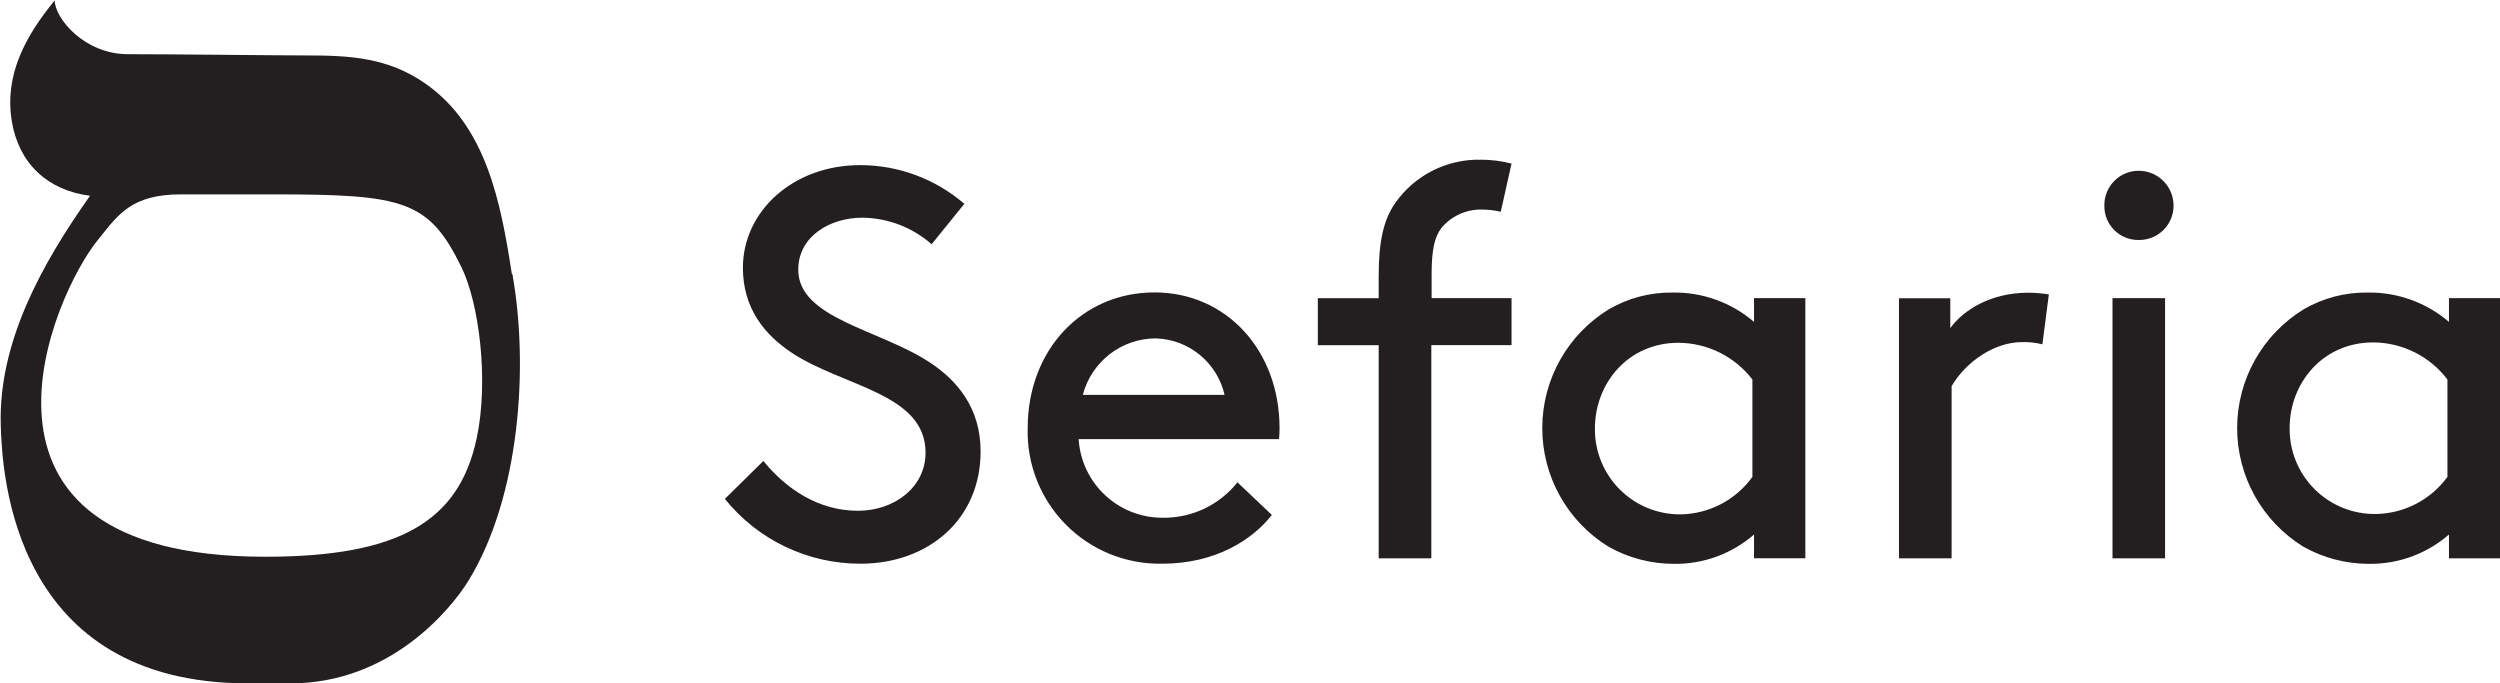
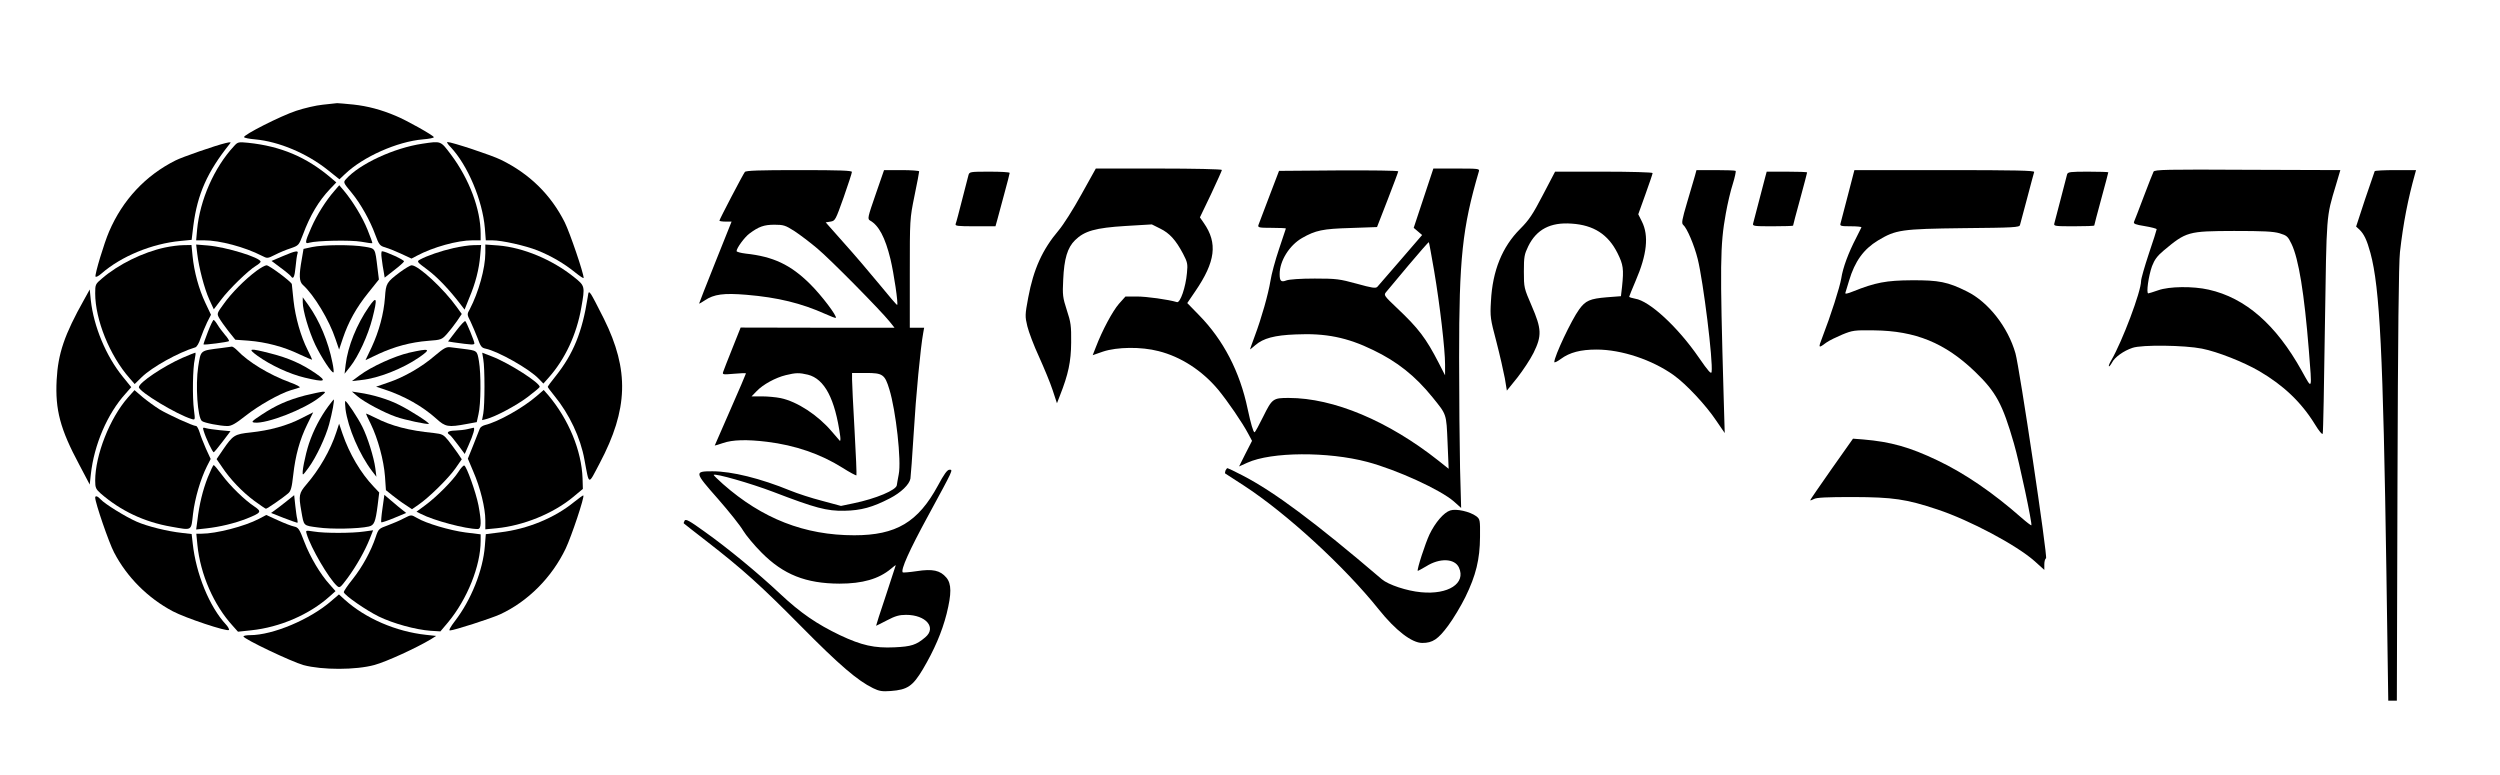
- <svg xmlns="http://www.w3.org/2000/svg" id="Layer_1" data-name="Layer 1" viewBox="0 0 340.96 93.15">
-   <defs>
-     <style>.cls-1{fill:none;}.cls-2{clip-path:url(#clip-path);}.cls-3{fill:#231f20;}</style>
-     <clipPath id="clip-path" transform="translate(-389 -337.85)">
-       <rect class="cls-1" x="389" y="337.85" width="340.96" height="93.15" />
-     </clipPath>
-   </defs>
-   <g class="cls-2">
-     <path class="cls-3" d="M454,397.67c-2.41,11.31-10.59,16.11-28.82,16.11-44.79,0-28.92-36-22.66-43.42,2.63-3.29,4.47-6,11.15-6h12.71c17.72,0,21.1.84,25.54,9.9,2.4,4.88,3.79,15.41,2.08,23.43m4.81-22.48c-1.5-9.67-3.45-20.19-11.85-26-5.09-3.54-10.34-3.8-16.21-3.8-4,0-18.11-.17-24.29-.17-6,0-10-4.94-10-7.34-3.91,4.79-6.9,10.08-5.85,16.48.94,5.76,4.89,9.44,10.67,10.17-6.55,9.25-12.47,19.9-12.18,31.18.18,7.11,1.81,35.32,33.71,35.32h5.81c13.62,0,21.87-10.11,24.27-14,7.05-11.5,8.23-29.29,6-41.78" transform="translate(-389 -337.85)" />
-     <path class="cls-3" d="M722.79,402.89a12.32,12.32,0,0,1-9.74,5.06,11.59,11.59,0,0,1-11.78-11.7c0-6.19,4.53-11.7,11.4-11.7a12.78,12.78,0,0,1,10.12,5.06ZM723,414H730V378.51H723v3.24a16.65,16.65,0,0,0-11.1-4,16.87,16.87,0,0,0-8.69,2.27,19,19,0,0,0-.07,32.39,18.26,18.26,0,0,0,8.91,2.34,16.31,16.31,0,0,0,10.95-4ZM676,365.9a4.61,4.61,0,0,0,4.68,4.68,4.68,4.68,0,0,0,4.76-4.68,4.75,4.75,0,0,0-4.76-4.76A4.68,4.68,0,0,0,676,365.9M677.11,414h7.17V378.51h-7.17Zm-8.68-36a18.29,18.29,0,0,0-2.79-.23c-5.21,0-8.91,2.42-10.65,4.83v-4.07h-7V414h7.18V390.51c2-3.4,5.89-6,9.59-6a10.06,10.06,0,0,1,2.79.3ZM628,402.89A12.32,12.32,0,0,1,618.3,408a11.59,11.59,0,0,1-11.78-11.7c0-6.19,4.53-11.7,11.4-11.7A12.8,12.8,0,0,1,628,389.61Zm.22,11.1h7V378.51h-7v3.24a16.62,16.62,0,0,0-11.1-4,16.83,16.83,0,0,0-8.68,2.27,19,19,0,0,0-.07,32.39,18.2,18.2,0,0,0,8.91,2.34,16.3,16.3,0,0,0,10.94-4Zm-33.07-53.83a16.61,16.61,0,0,0-4.23-.53,13.88,13.88,0,0,0-11.62,5.89c-1.59,2.27-2.27,5.21-2.27,10v3h-8.3v6.41h8.3V414h7.18V384.92h10.94v-6.41H584.25v-3.25c0-3.25.37-5.06,1.35-6.34a7,7,0,0,1,5.44-2.49,11.64,11.64,0,0,1,2.64.3ZM546.65,384a9.92,9.92,0,0,1,9.36,7.7H536.68a10.31,10.31,0,0,1,10-7.7m16.76,13.74a14,14,0,0,0,.07-1.51c0-10.5-7.17-18.5-17.06-18.5s-17.29,7.85-17.29,18.5a18,18,0,0,0,18.35,18.5c7.24,0,12.3-3.25,14.95-6.65l-4.69-4.45a12.78,12.78,0,0,1-10.19,4.83,11.43,11.43,0,0,1-11.47-10.72Zm-75.58,8.15a23.68,23.68,0,0,0,18.5,8.84c9.21,0,16.38-6,16.38-15.33,0-6-3.32-9.74-6.87-12.08-6.79-4.53-18-6-18-12.68,0-4.61,4.38-7.1,8.75-7.1a14.55,14.55,0,0,1,9.44,3.62l4.46-5.51a21.76,21.76,0,0,0-14.2-5.28c-9.21,0-16,6.34-16,14,0,5.51,2.94,9.14,6.72,11.63,7,4.6,18.19,5.51,18.19,13.59,0,4.75-4.3,7.92-9.21,7.92-5.44,0-9.81-3-12.91-6.79Z" transform="translate(-389 -337.85)" />
+ <svg xmlns="http://www.w3.org/2000/svg" version="1.0" width="1602pt" height="496pt" viewBox="0 0 1602 496" preserveAspectRatio="xMidYMid meet">
+   <g transform="translate(0,496) scale(0.1,-0.1)" fill="#000000" stroke="none">
+     <path d="M2068 4289 c-42 -4 -119 -22 -170 -39 -100 -33 -342 -156 -334 -169 3 -5 34 -11 70 -14 154 -14 333 -90 466 -196 l75 -60 35 33 c117 112 336 209 501 223 38 3 69 9 69 14 0 10 -178 110 -245 137 -92 39 -179 62 -270 72 -49 5 -97 9 -105 9 -8 -1 -50 -5 -92 -10z" />
+     <path d="M1445 4043 c-63 -15 -277 -89 -320 -111 -192 -96 -339 -253 -426 -456 -32 -74 -92 -273 -87 -288 2 -6 20 3 38 19 127 111 324 192 507 209 l71 7 11 91 c26 202 89 344 233 524 11 12 7 13 -27 5z" />
+     <path d="M1499 4023 c-127 -137 -218 -345 -236 -535 l-6 -68 51 0 c100 0 261 -43 370 -99 35 -18 36 -18 84 6 27 14 72 33 101 42 51 18 52 19 78 87 46 124 101 216 173 292 l41 43 -35 30 c-157 133 -320 202 -530 224 -62 6 -66 6 -91 -22z" />
+     <path d="M2706 4039 c-181 -27 -402 -129 -489 -227 -18 -20 -18 -22 37 -88 57 -69 119 -180 151 -269 23 -63 30 -71 63 -80 15 -4 59 -21 98 -39 l71 -33 34 18 c103 55 260 99 357 99 l52 0 0 43 c0 156 -73 350 -190 506 -68 90 -62 88 -184 70z" />
+     <path d="M2887 4018 c110 -116 205 -342 220 -520 l6 -78 41 0 c62 0 213 -34 291 -65 87 -35 171 -84 241 -141 30 -24 54 -40 54 -35 0 31 -88 289 -121 356 -89 177 -225 311 -409 401 -58 29 -315 114 -343 114 -6 0 3 -15 20 -32z" />
+     <path d="M6929 3713 c-51 -93 -116 -195 -145 -229 -105 -124 -161 -249 -195 -430 -21 -112 -21 -121 -6 -184 9 -37 42 -125 75 -196 32 -71 72 -167 87 -213 l28 -85 19 49 c54 137 71 217 72 340 1 107 -2 130 -28 208 -26 81 -28 96 -23 195 6 134 27 205 76 253 60 59 130 79 324 91 l168 10 54 -27 c59 -29 99 -72 146 -161 28 -54 31 -65 25 -123 -8 -92 -43 -193 -64 -187 -57 17 -195 36 -257 36 l-73 0 -42 -47 c-40 -46 -107 -170 -148 -278 l-20 -51 66 23 c90 30 245 32 356 3 143 -36 279 -124 382 -247 61 -74 155 -211 193 -283 l24 -45 -42 -82 -41 -82 53 24 c154 70 517 72 769 5 188 -50 468 -178 554 -253 l47 -42 -7 255 c-3 140 -6 460 -6 710 0 634 20 828 127 1193 5 16 -6 17 -144 17 l-148 0 -63 -190 -63 -190 27 -23 27 -23 -138 -160 c-75 -87 -143 -165 -149 -172 -11 -11 -34 -7 -132 20 -110 30 -130 33 -269 33 -90 0 -163 -5 -182 -12 -34 -13 -43 -4 -43 41 0 84 62 184 144 231 86 49 132 59 311 64 l169 6 68 175 c37 96 68 178 68 182 0 5 -172 7 -382 6 l-382 -3 -63 -165 c-35 -91 -66 -173 -69 -182 -5 -16 4 -18 85 -18 50 0 91 -2 91 -4 0 -2 -20 -61 -44 -132 -24 -71 -49 -163 -55 -204 -14 -85 -57 -238 -101 -355 -16 -44 -30 -82 -30 -84 0 -1 16 11 35 28 50 43 122 63 258 68 191 9 330 -19 496 -100 154 -74 269 -165 380 -302 92 -114 89 -103 97 -291 l7 -168 -64 51 c-322 255 -673 403 -961 403 -100 0 -106 -4 -163 -119 -27 -55 -52 -101 -56 -101 -8 0 -24 56 -44 149 -50 240 -156 443 -312 602 l-75 77 51 75 c130 190 145 309 55 438 l-25 36 71 148 c38 81 70 152 70 156 0 5 -182 9 -404 9 l-404 0 -93 -167z m2261 -489 c37 -218 70 -504 70 -599 l0 -70 -41 80 c-81 157 -128 220 -268 352 -80 76 -85 82 -70 100 9 10 73 87 143 171 71 84 130 152 132 150 2 -3 17 -85 34 -184z" />
+     <path d="M13800 3860 c-4 -8 -33 -80 -63 -160 -30 -80 -58 -152 -62 -161 -5 -13 7 -18 69 -28 42 -7 76 -16 76 -20 0 -4 -22 -74 -50 -156 -27 -82 -50 -161 -50 -176 0 -67 -120 -386 -191 -508 -11 -18 -18 -36 -15 -38 2 -3 11 8 20 24 17 34 74 75 131 94 60 21 336 17 445 -5 101 -20 267 -86 367 -144 157 -92 270 -200 357 -341 26 -43 47 -68 50 -60 3 8 9 318 14 689 11 727 8 696 70 902 l29 98 -594 2 c-521 3 -596 1 -603 -12z m808 -395 c46 -14 53 -20 76 -68 46 -95 82 -319 111 -680 21 -266 24 -258 -45 -134 -165 297 -361 468 -597 521 -101 23 -253 21 -323 -4 -30 -11 -59 -19 -64 -20 -14 0 2 113 24 174 16 42 34 66 73 99 147 123 157 126 453 127 187 0 252 -3 292 -15z" />
+     <path d="M4773 3858 c-13 -17 -163 -304 -163 -312 0 -3 18 -6 39 -6 l39 0 -104 -260 c-57 -143 -104 -262 -104 -265 0 -2 16 6 36 20 59 40 122 48 267 36 202 -17 352 -54 506 -123 35 -16 65 -27 67 -25 10 10 -92 145 -165 217 -125 124 -236 176 -413 195 -32 4 -58 11 -58 16 0 19 50 88 82 112 60 45 94 57 161 57 58 0 70 -4 128 -41 35 -23 101 -73 146 -111 86 -72 407 -398 463 -468 l32 -40 -493 0 -493 1 -53 -133 c-29 -73 -56 -141 -59 -151 -6 -18 -1 -18 70 -12 42 4 76 5 76 2 0 -3 -45 -108 -100 -233 -55 -125 -100 -228 -100 -229 0 -1 24 6 53 16 60 21 152 24 282 8 180 -22 343 -78 483 -166 47 -30 87 -51 90 -49 2 3 -3 132 -12 288 -9 156 -16 302 -16 326 l0 42 90 0 c106 0 120 -9 149 -105 42 -136 78 -459 60 -545 -6 -30 -11 -61 -12 -68 -1 -32 -136 -88 -277 -117 l-81 -17 -122 33 c-67 17 -158 47 -202 65 -193 79 -376 124 -500 124 -117 0 -116 -5 35 -176 72 -82 145 -174 162 -204 18 -30 71 -94 118 -141 140 -141 283 -198 499 -199 148 0 252 30 330 95 17 15 31 25 31 23 0 -2 -29 -90 -64 -196 -36 -106 -63 -192 -62 -192 2 0 33 16 70 35 53 28 79 35 122 35 128 0 197 -82 123 -144 -58 -49 -89 -59 -197 -64 -129 -6 -210 12 -350 78 -148 71 -252 142 -381 263 -145 136 -335 293 -487 401 -97 70 -120 82 -127 70 -5 -9 -7 -17 -5 -18 1 -2 66 -52 143 -112 237 -184 350 -286 610 -549 244 -247 361 -347 460 -395 39 -19 58 -22 113 -18 107 8 141 31 206 140 72 122 122 237 152 355 32 129 32 192 -2 232 -39 46 -87 57 -190 41 -47 -7 -87 -10 -89 -8 -15 15 41 140 163 364 164 302 160 294 136 294 -14 0 -35 -29 -74 -102 -127 -234 -267 -318 -536 -318 -318 0 -589 106 -841 328 -35 31 -61 57 -60 59 11 11 237 -54 382 -109 271 -104 343 -123 455 -121 108 2 181 22 293 80 71 37 124 88 131 126 2 12 12 143 21 291 14 239 44 552 61 643 l6 33 -46 0 -46 0 0 348 c0 348 0 349 30 497 17 81 30 152 30 157 0 4 -51 8 -112 8 l-113 0 -54 -156 c-51 -147 -53 -157 -36 -167 56 -31 97 -108 131 -247 22 -92 51 -287 43 -294 -2 -2 -53 57 -113 131 -61 74 -163 194 -228 266 l-117 132 31 5 c30 5 32 9 84 155 29 83 53 156 53 163 1 9 -73 12 -338 12 -259 0 -341 -3 -348 -12z m404 -1299 c107 -27 174 -155 207 -393 3 -22 1 -35 -3 -30 -5 5 -28 32 -51 59 -89 105 -222 192 -328 214 -29 6 -83 11 -119 11 l-67 0 33 34 c41 43 121 86 186 102 65 16 87 16 142 3z" />
+     <path d="M10861 3833 c-6 -21 -28 -97 -50 -170 -33 -112 -37 -134 -25 -144 24 -20 71 -130 93 -219 36 -145 99 -654 89 -723 -2 -17 -20 2 -82 92 -135 196 -316 363 -408 377 -21 4 -38 9 -38 13 0 3 19 49 41 101 73 169 86 290 40 381 l-23 46 46 128 c25 70 46 131 46 136 0 5 -141 9 -313 9 l-312 0 -78 -149 c-65 -125 -89 -161 -146 -218 -115 -115 -177 -268 -187 -463 -6 -100 -4 -113 35 -260 22 -85 46 -191 54 -234 l13 -79 67 83 c36 46 83 117 104 159 54 110 52 153 -12 301 -49 114 -50 116 -50 220 0 95 3 110 28 162 53 108 142 155 278 145 141 -9 234 -69 294 -189 37 -74 41 -102 29 -216 l-7 -60 -91 -7 c-107 -9 -136 -21 -177 -78 -49 -67 -159 -300 -159 -337 0 -6 19 3 42 20 57 42 127 60 229 60 159 0 355 -65 494 -164 81 -58 207 -193 273 -292 l54 -79 -7 240 c-24 840 -23 963 14 1167 11 62 31 148 45 190 13 42 21 80 18 83 -3 3 -61 5 -128 5 l-123 0 -10 -37z" />
+     <path d="M11841 3708 c-23 -90 -44 -171 -47 -180 -5 -16 3 -18 66 -18 39 0 70 -3 68 -7 -2 -5 -17 -35 -34 -68 -49 -94 -85 -191 -95 -258 -10 -59 -66 -235 -122 -380 -27 -69 -25 -71 28 -31 17 12 62 34 100 50 66 27 78 29 205 27 264 -3 453 -80 645 -264 136 -131 177 -207 250 -460 35 -119 119 -518 112 -525 -2 -2 -30 19 -63 48 -184 162 -366 286 -539 368 -178 85 -299 119 -476 134 l-65 5 -137 -194 c-75 -107 -137 -197 -137 -200 0 -3 10 0 23 7 16 10 83 13 252 13 256 -1 340 -13 541 -80 207 -69 506 -228 622 -331 l62 -56 0 35 c0 20 5 37 11 39 12 4 -170 1223 -196 1314 -48 168 -173 328 -310 396 -124 62 -181 73 -355 72 -163 -1 -232 -14 -377 -72 -34 -14 -51 -17 -48 -9 2 7 13 42 24 79 37 124 93 201 185 257 115 69 149 74 548 79 323 3 358 5 362 20 3 9 23 87 46 172 22 85 43 161 45 168 3 9 -116 12 -574 12 l-578 0 -42 -162z" />
+     <path d="M15217 3863 c-2 -5 -30 -86 -62 -181 l-57 -174 21 -19 c29 -28 48 -66 71 -151 60 -222 81 -646 102 -2040 l12 -828 27 0 28 0 4 1387 c3 960 8 1419 16 1488 21 186 52 343 97 503 l6 22 -130 0 c-72 0 -133 -3 -135 -7z" />
+     <path d="M6206 3838 c-3 -13 -22 -84 -41 -159 -19 -75 -37 -144 -41 -153 -5 -14 8 -16 125 -16 l130 0 12 43 c6 23 26 98 45 167 19 69 34 128 34 132 0 5 -58 8 -129 8 -125 0 -129 -1 -135 -22z" />
+     <path d="M11311 3823 c-25 -98 -73 -280 -77 -295 -5 -17 6 -18 125 -18 72 0 131 2 131 4 0 3 20 79 45 170 25 92 45 168 45 171 0 3 -58 5 -130 5 l-129 0 -10 -37z" />
+     <path d="M13246 3843 c-3 -10 -21 -81 -41 -158 -20 -77 -39 -148 -41 -157 -5 -17 6 -18 125 -18 72 0 131 2 131 5 0 3 20 79 45 171 25 91 45 167 45 170 0 2 -58 4 -129 4 -115 0 -130 -2 -135 -17z" />
+     <path d="M2143 3737 c-55 -63 -112 -153 -148 -235 -42 -95 -43 -107 -12 -97 45 13 264 18 332 6 37 -7 69 -11 71 -9 1 2 -12 40 -31 86 -32 80 -95 183 -152 251 l-29 34 -31 -36z" />
+     <path d="M1057 3374 c-140 -30 -299 -108 -404 -199 -42 -35 -43 -39 -43 -95 0 -168 93 -399 220 -543 l33 -38 46 45 c66 64 233 157 342 190 10 2 25 28 34 58 10 29 29 75 42 102 l25 49 -36 76 c-42 89 -72 199 -82 300 l-7 71 -51 -1 c-28 0 -82 -7 -119 -15z" />
+     <path d="M1264 3334 c11 -91 45 -222 77 -293 l29 -63 45 59 c50 68 177 191 224 219 17 10 31 22 31 27 0 26 -219 94 -339 104 l-74 6 7 -59z" />
+     <path d="M2000 3377 l-55 -12 -11 -65 c-19 -105 -17 -144 7 -166 71 -63 170 -228 209 -347 l23 -67 24 72 c36 106 85 195 163 292 l68 85 -9 73 c-16 131 -12 125 -83 137 -80 14 -264 13 -336 -2z" />
+     <path d="M2905 3370 c-80 -18 -169 -49 -213 -73 -23 -13 -22 -14 48 -66 64 -48 140 -128 211 -221 l26 -34 30 75 c40 94 63 184 70 271 l6 68 -49 -1 c-27 0 -85 -9 -129 -19z" />
+     <path d="M3110 3339 c0 -98 -44 -254 -99 -359 -19 -34 -19 -35 4 -80 12 -25 32 -73 45 -106 19 -53 26 -63 51 -68 79 -16 282 -130 342 -194 l29 -30 32 36 c107 120 181 278 211 451 24 136 24 139 -45 194 -140 113 -327 191 -487 204 l-83 6 0 -54z" />
+     <path d="M1813 3319 l-73 -31 60 -45 c33 -24 62 -49 65 -54 14 -22 23 -4 29 60 3 38 9 76 12 85 9 23 -11 20 -93 -15z" />
+     <path d="M2446 3303 c3 -27 9 -65 13 -85 l6 -37 60 47 c34 26 62 51 64 57 3 9 -119 65 -141 65 -5 0 -6 -21 -2 -47z" />
+     <path d="M1643 3224 c-74 -55 -160 -142 -209 -211 -44 -60 -45 -63 -30 -90 8 -15 35 -53 59 -84 l45 -56 84 -6 c113 -9 226 -39 326 -87 45 -21 82 -37 82 -34 0 2 -13 30 -29 62 -44 87 -78 208 -90 315 -6 53 -11 100 -11 106 0 13 -144 121 -162 121 -9 0 -38 -16 -65 -36z" />
+     <path d="M2563 3216 c-86 -65 -90 -71 -96 -161 -8 -107 -38 -217 -85 -319 l-40 -84 84 40 c102 47 205 75 318 84 83 6 87 8 119 43 18 20 47 57 65 83 l31 46 -31 43 c-84 118 -247 269 -290 269 -9 0 -42 -20 -75 -44z" />
+     <path d="M539 3040 c-127 -226 -167 -346 -176 -515 -10 -191 23 -315 144 -541 l68 -129 7 65 c21 191 106 389 223 518 l36 41 -55 68 c-107 132 -185 320 -204 488 l-7 70 -36 -65z" />
+     <path d="M3766 3055 c-35 -223 -92 -363 -206 -506 -28 -34 -50 -65 -50 -68 0 -3 19 -29 43 -58 95 -116 167 -268 192 -408 32 -169 22 -167 98 -23 183 346 190 596 27 925 -38 76 -75 147 -83 158 -14 19 -16 18 -21 -20z" />
+     <path d="M1940 3024 c0 -54 39 -186 80 -273 40 -83 108 -186 117 -177 3 2 0 31 -7 63 -26 133 -83 269 -154 368 l-36 50 0 -31z" />
+     <path d="M2364 2994 c-78 -112 -135 -253 -149 -370 l-7 -59 35 44 c53 66 116 204 143 310 34 133 29 149 -22 75z" />
+     <path d="M1332 2833 c-17 -43 -29 -79 -28 -80 4 -5 157 15 163 21 3 3 -8 21 -25 40 -16 19 -38 48 -48 65 -10 17 -22 31 -25 31 -4 0 -21 -35 -37 -77z" />
+     <path d="M2923 2840 l-52 -68 37 -6 c114 -16 132 -17 132 -6 0 13 -49 132 -58 142 -4 4 -30 -24 -59 -62z" />
+     <path d="M1420 2730 c-141 -18 -132 -11 -150 -120 -18 -117 -4 -327 24 -348 14 -12 119 -32 163 -32 26 0 51 14 116 65 83 66 219 143 292 165 22 6 47 14 55 17 8 2 -18 17 -60 32 -136 50 -270 132 -339 205 -14 14 -29 25 -35 25 -6 -1 -36 -5 -66 -9z" />
+     <path d="M2788 2682 c-84 -73 -200 -140 -300 -173 l-78 -27 52 -17 c128 -42 245 -108 334 -188 58 -53 76 -56 194 -34 l65 12 11 50 c16 65 17 261 3 341 -12 69 -10 67 -104 79 -27 3 -63 8 -80 10 -25 3 -41 -6 -97 -53z" />
+     <path d="M1650 2680 c85 -61 206 -117 303 -140 131 -31 146 -25 69 28 -89 61 -173 98 -287 127 -139 36 -151 33 -85 -15z" />
+     <path d="M2622 2700 c-94 -22 -242 -89 -317 -145 l-50 -37 62 7 c107 11 261 71 369 145 79 55 70 60 -64 30z" />
+     <path d="M1169 2667 c-122 -54 -279 -159 -279 -188 0 -29 244 -176 338 -204 23 -7 23 -6 15 57 -11 83 -8 272 5 326 5 23 7 42 3 42 -3 0 -40 -15 -82 -33z" />
+     <path d="M3097 2657 c10 -55 10 -290 0 -346 l-8 -43 28 7 c56 14 190 85 263 140 41 31 76 60 78 65 8 23 -196 154 -306 196 l-62 24 7 -43z" />
+     <path d="M820 2413 c-117 -133 -210 -370 -210 -533 0 -45 4 -54 35 -82 128 -111 279 -183 452 -213 137 -24 127 -30 140 83 12 100 48 222 89 304 l24 47 -30 65 c-16 37 -35 84 -41 106 -7 22 -17 40 -22 40 -20 0 -184 75 -237 108 -30 19 -78 54 -107 78 l-51 44 -42 -47z" />
+     <path d="M3440 2423 c-89 -77 -247 -166 -333 -187 -15 -4 -30 -14 -33 -24 -3 -9 -22 -56 -41 -104 l-35 -87 35 -83 c45 -103 77 -234 77 -312 l0 -58 73 7 c171 17 359 93 487 198 l65 54 -2 67 c-6 178 -89 379 -220 534 l-29 33 -44 -38z" />
+     <path d="M1955 2426 c-113 -30 -187 -63 -278 -123 -65 -43 -69 -48 -46 -51 78 -9 322 86 418 163 39 31 41 35 20 35 -13 -1 -64 -12 -114 -24z" />
+     <path d="M2290 2421 c43 -37 170 -105 248 -132 52 -19 203 -51 210 -45 6 6 -119 86 -187 120 -72 37 -171 67 -261 80 l-45 7 35 -30z" />
+     <path d="M2104 2357 c-52 -71 -94 -151 -124 -239 -25 -76 -49 -198 -38 -198 3 0 19 20 36 44 49 67 109 196 131 277 20 75 36 159 29 159 -1 -1 -17 -20 -34 -43z" />
+     <path d="M2214 2338 c16 -120 89 -290 171 -398 l27 -35 -7 55 c-9 69 -50 200 -83 265 -28 57 -100 165 -109 165 -3 0 -2 -24 1 -52z" />
+     <path d="M1930 2279 c-91 -47 -202 -77 -323 -90 -104 -11 -114 -17 -179 -112 l-40 -59 35 -51 c51 -77 129 -159 206 -216 38 -28 72 -51 75 -51 8 0 111 71 142 98 18 15 24 37 33 118 14 125 41 225 90 325 22 44 38 78 38 77 -1 0 -36 -18 -77 -39z" />
+     <path d="M2376 2243 c46 -95 83 -231 91 -336 l6 -88 41 -33 c23 -18 60 -46 84 -61 l42 -28 42 29 c66 45 191 168 236 232 l41 59 -26 39 c-15 21 -42 58 -60 81 -31 38 -39 42 -91 48 -162 16 -274 45 -379 99 -29 14 -54 26 -57 26 -2 0 11 -30 30 -67z" />
+     <path d="M2155 2190 c-37 -114 -109 -239 -192 -335 -47 -55 -50 -70 -32 -171 17 -97 11 -91 107 -104 83 -12 258 -9 325 6 35 8 43 28 57 136 l10 82 -34 36 c-85 89 -157 212 -201 340 l-22 65 -18 -55z" />
+     <path d="M1305 2199 c14 -47 58 -140 65 -137 4 2 30 33 57 69 l50 66 -66 6 c-36 4 -77 9 -90 13 -21 6 -23 5 -16 -17z" />
+     <path d="M2995 2210 c-16 -4 -51 -8 -77 -9 -46 -1 -61 -12 -37 -27 6 -3 30 -33 54 -65 l43 -58 25 57 c30 67 43 112 31 111 -5 -1 -22 -5 -39 -9z" />
+     <path d="M1331 1900 c-32 -82 -54 -172 -66 -274 l-8 -59 64 7 c90 10 180 32 258 62 95 38 100 45 53 77 -63 41 -158 134 -209 203 -26 35 -50 64 -54 64 -3 0 -20 -36 -38 -80z" />
+     <path d="M2938 1937 c-35 -55 -138 -159 -211 -213 l-58 -43 28 -14 c83 -43 288 -97 364 -97 24 0 25 46 5 152 -16 82 -76 250 -91 255 -5 2 -22 -16 -37 -40z" />
+     <path d="M7853 1945 c-3 -9 -4 -17 -2 -19 2 -1 56 -36 119 -77 276 -180 646 -520 865 -794 108 -135 212 -215 279 -215 66 0 101 23 166 111 34 46 83 128 110 183 68 139 93 242 94 385 1 110 0 114 -24 133 -41 30 -129 50 -167 37 -41 -13 -96 -77 -133 -154 -26 -55 -82 -226 -75 -233 1 -1 25 12 54 29 87 55 183 51 210 -8 46 -101 -68 -175 -243 -158 -90 8 -210 48 -251 83 -431 368 -691 561 -892 665 -50 26 -94 47 -97 47 -4 0 -9 -7 -13 -15z" />
+     <path d="M1840 1751 c-25 -20 -58 -46 -74 -57 l-29 -21 81 -32 c45 -17 84 -31 87 -31 3 0 3 10 0 23 -4 13 -9 53 -13 89 l-7 65 -45 -36z" />
+     <path d="M2451 1703 c-7 -47 -10 -87 -8 -90 3 -2 40 10 83 28 l77 32 -24 19 c-13 10 -45 36 -70 58 l-46 39 -12 -86z" />
+     <path d="M3680 1744 c-126 -103 -299 -174 -473 -195 l-94 -12 -6 -76 c-12 -156 -88 -346 -192 -481 -29 -38 -41 -60 -32 -60 25 0 264 77 321 103 178 82 332 236 421 422 37 78 122 332 113 340 -2 2 -28 -17 -58 -41z" />
+     <path d="M610 1771 c0 -32 88 -289 121 -351 82 -158 216 -292 376 -377 81 -43 348 -132 360 -120 3 4 -5 20 -19 35 -106 114 -192 325 -213 519 l-7 61 -61 7 c-93 10 -223 42 -291 72 -71 31 -205 114 -231 143 -19 21 -35 26 -35 11z" />
+     <path d="M1659 1635 c-92 -48 -274 -95 -368 -95 l-33 0 7 -72 c19 -189 105 -386 227 -519 l33 -37 84 9 c185 19 375 102 503 217 l38 34 -36 41 c-60 65 -127 178 -164 275 -31 82 -38 92 -65 98 -16 3 -63 21 -104 40 -41 19 -74 34 -75 34 -1 -1 -22 -12 -47 -25z" />
+     <path d="M2585 1637 c-22 -12 -67 -31 -99 -43 -58 -21 -61 -23 -78 -74 -31 -93 -87 -194 -148 -271 -33 -41 -58 -78 -57 -84 6 -21 145 -117 225 -156 93 -45 235 -84 331 -91 l63 -4 49 58 c123 148 209 362 209 522 l0 42 -97 12 c-99 13 -253 58 -311 93 -39 22 -35 22 -87 -4z" />
+     <path d="M1965 1539 c27 -90 142 -286 194 -333 18 -16 21 -13 69 51 57 78 111 174 142 252 l21 53 -58 -8 c-74 -11 -252 -12 -322 0 -53 8 -53 8 -46 -15z" />
+     <path d="M2123 1109 c-135 -118 -375 -219 -520 -219 -24 0 -43 -4 -43 -8 0 -16 307 -162 385 -184 119 -32 336 -32 455 1 77 21 270 110 360 164 l35 22 -65 7 c-193 21 -388 105 -522 226 l-36 33 -49 -42z" />
  </g>
</svg>
